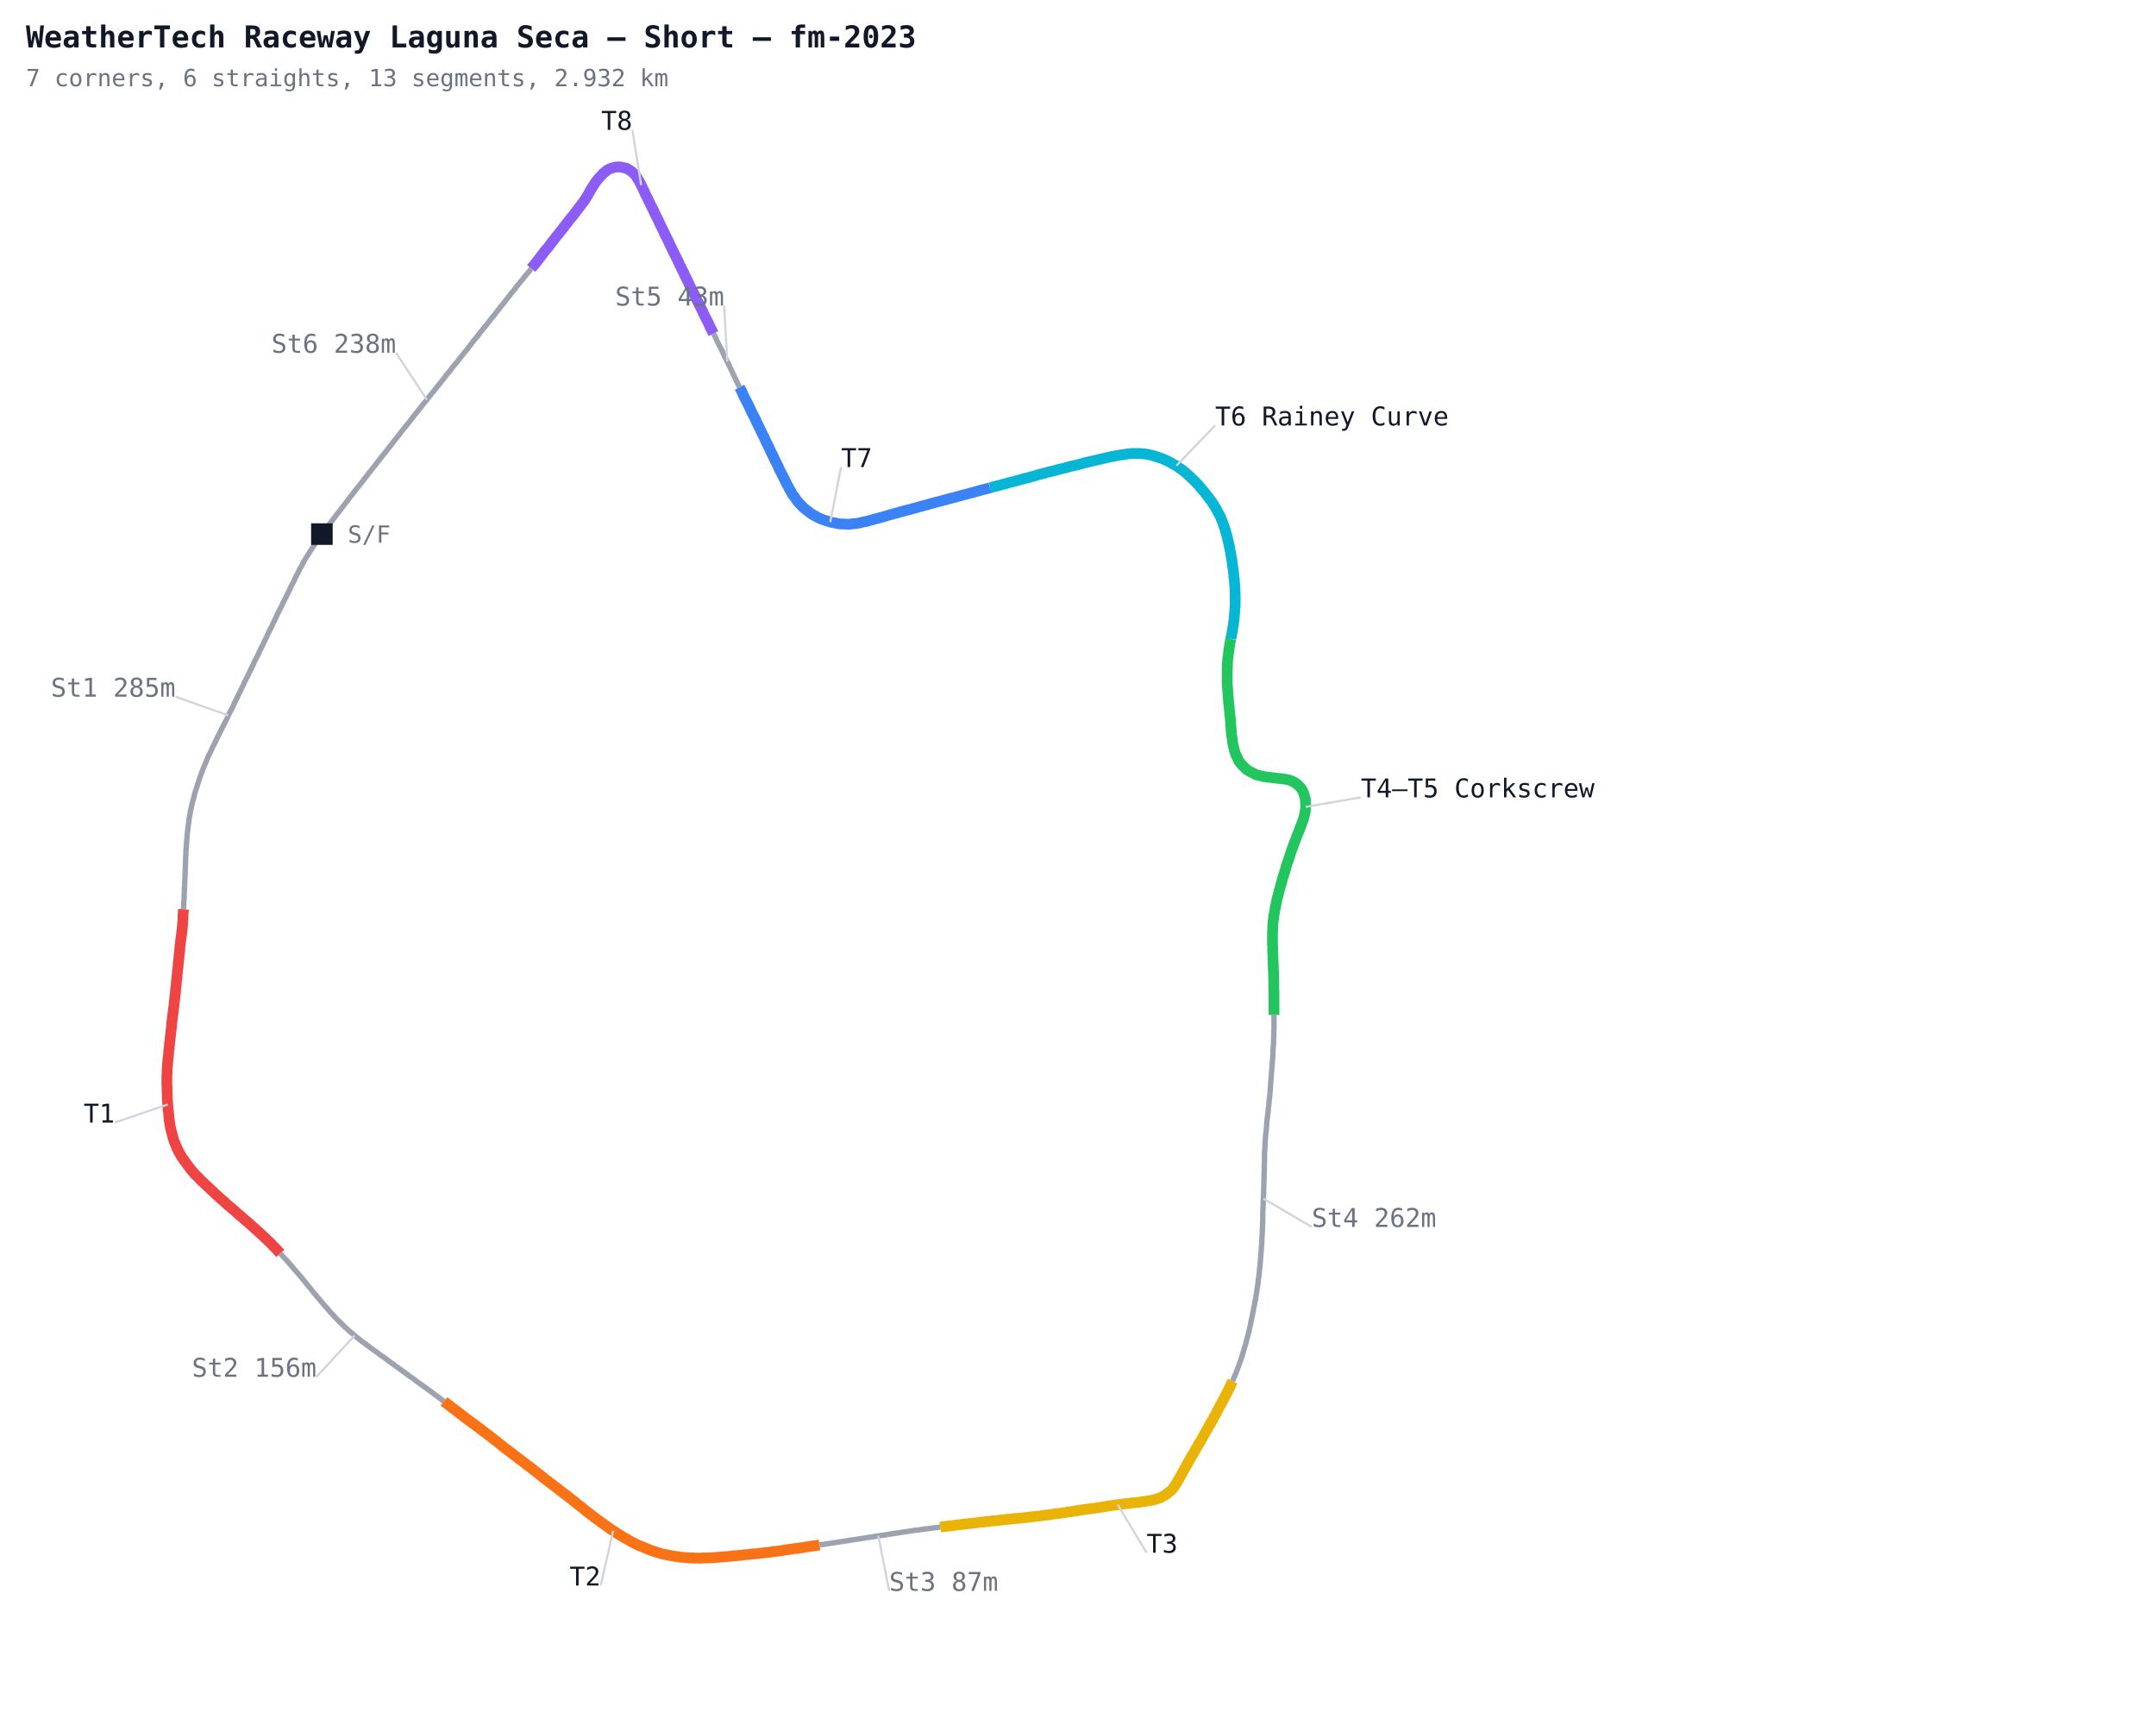
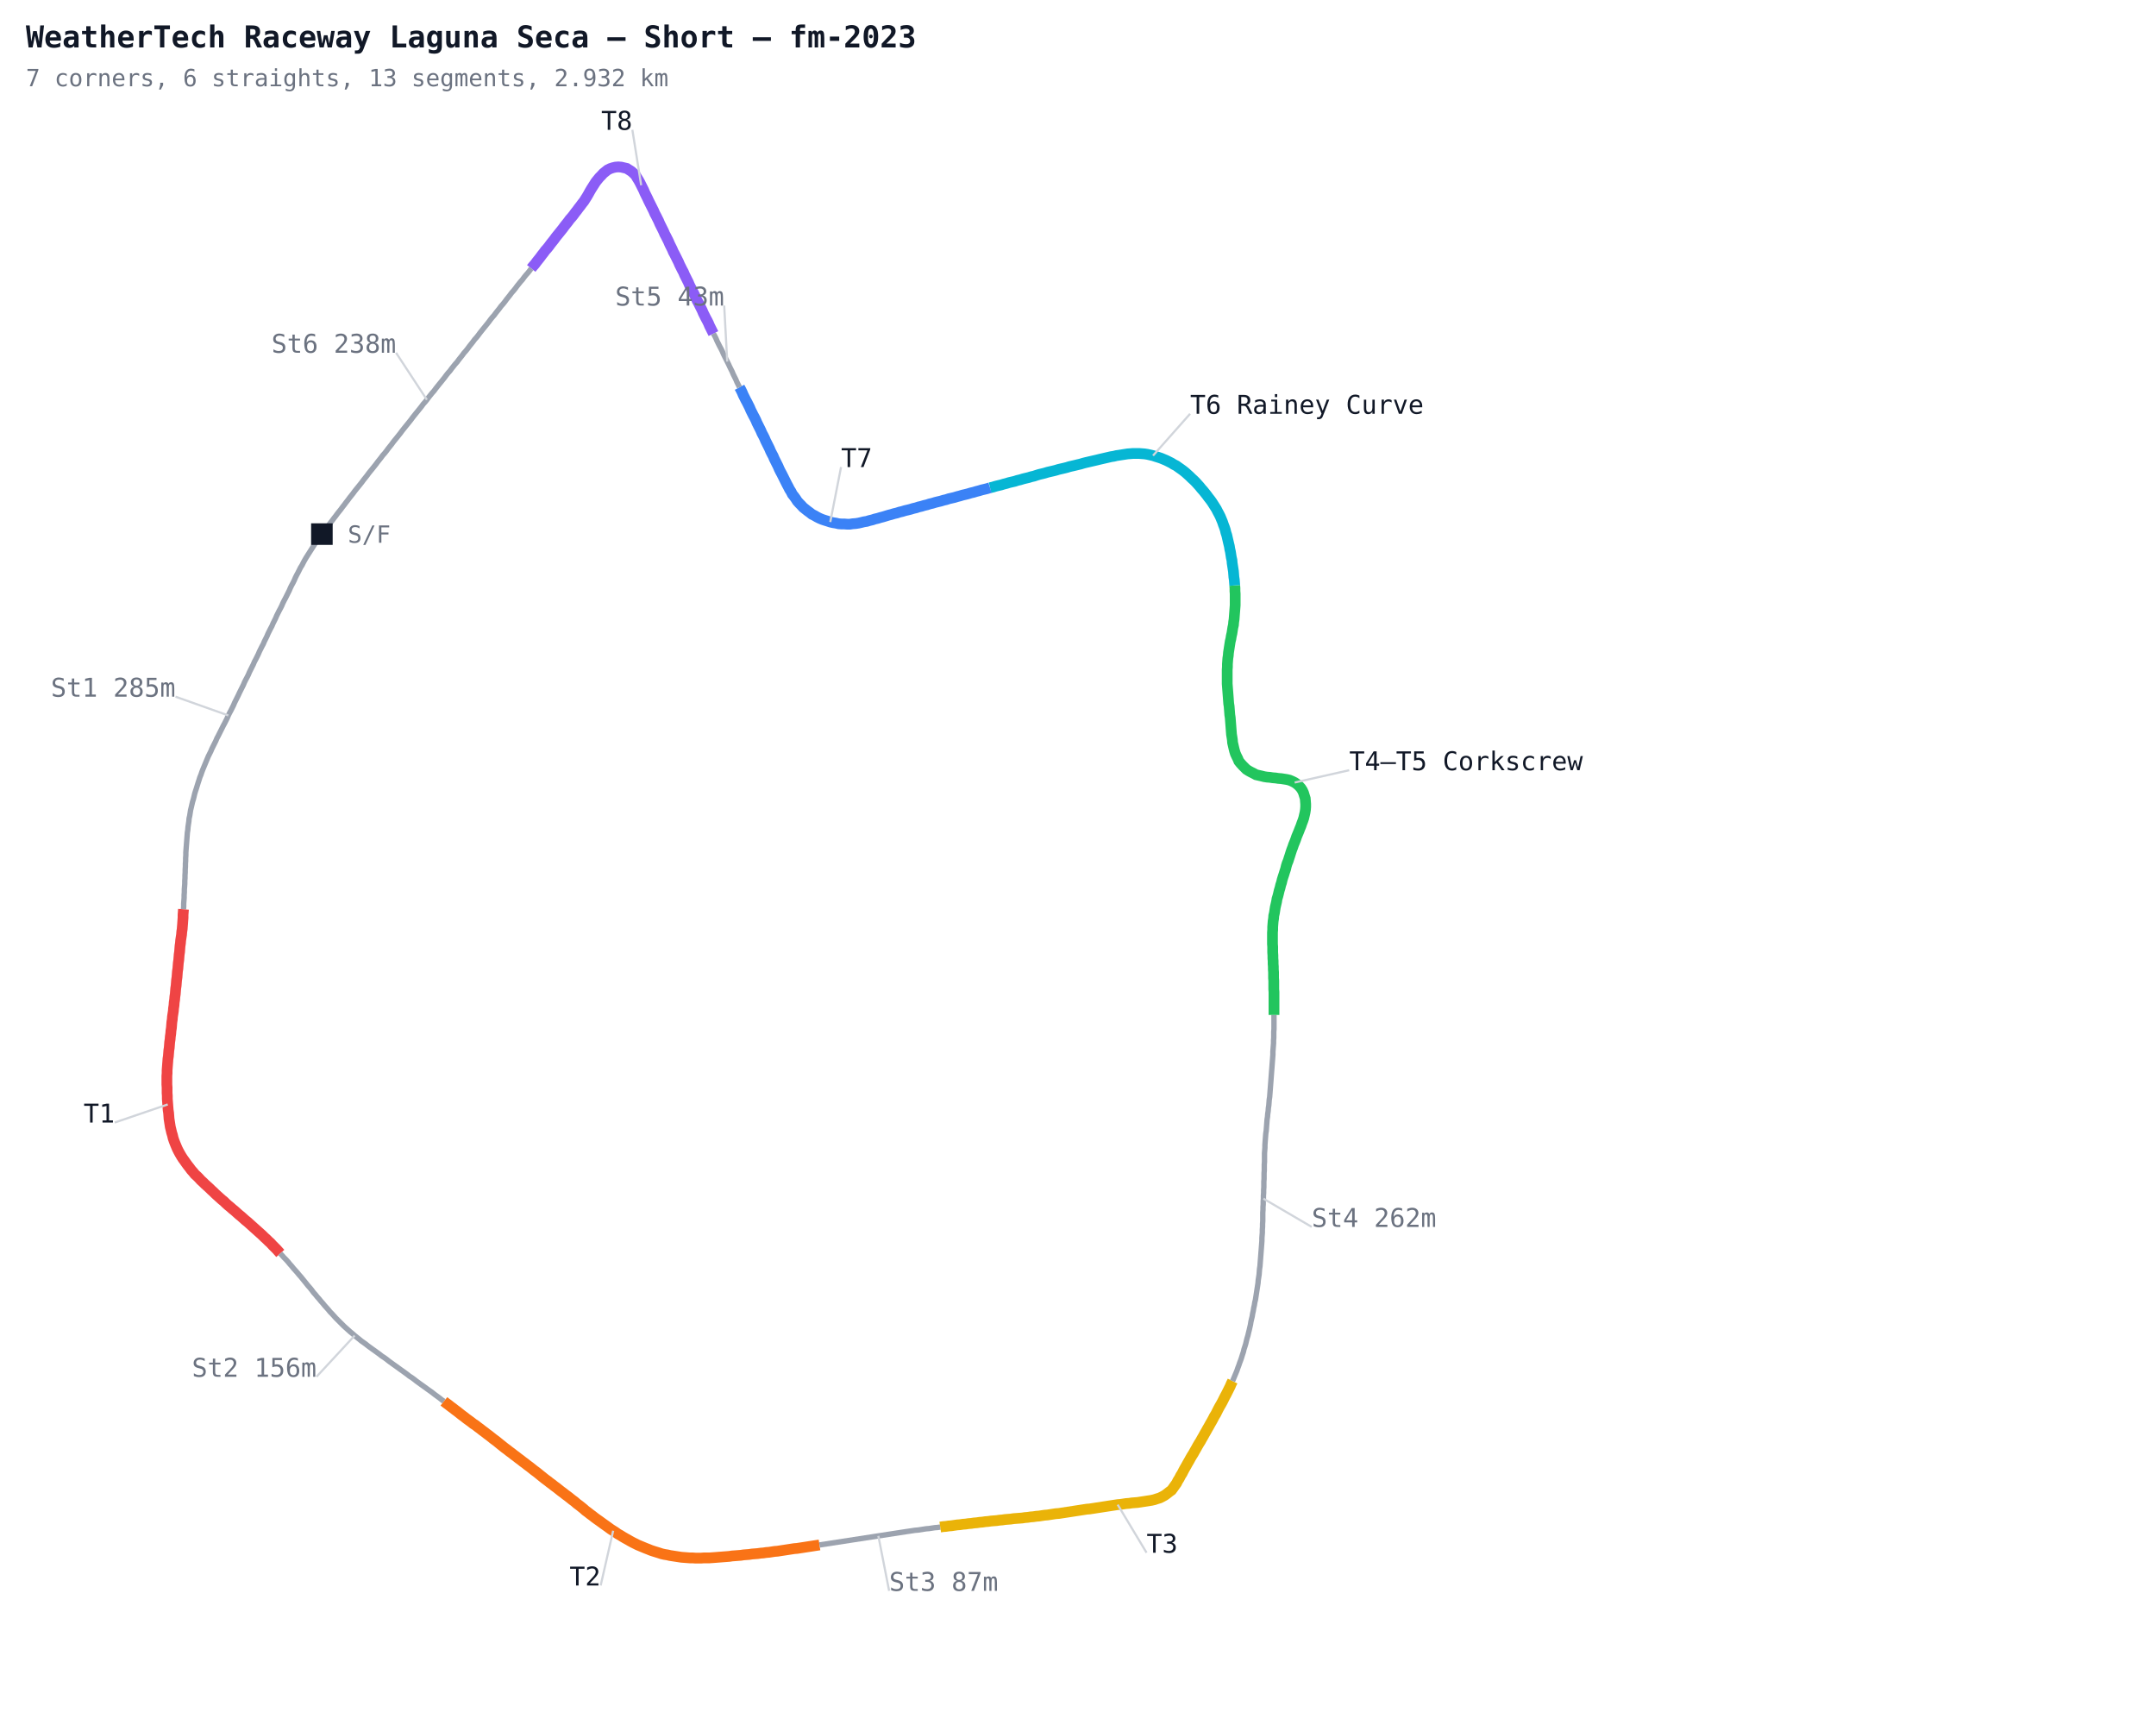
<svg xmlns="http://www.w3.org/2000/svg" width="1000" height="800" viewBox="0 0 1000 800">
  <defs>
    <style>
      .name { font-family: monospace; font-size: 12px; }
      .sector { font-family: monospace; font-size: 12px; fill: #7c3aed; font-weight: bold; }
      .title { font-family: monospace; font-size: 14px; fill: #111827; font-weight: bold; }
      .sub { font-family: monospace; font-size: 11px; fill: #6b7280; }
    </style>
  </defs>
  <rect width="1000" height="800" fill="#ffffff" />
  <polyline fill="none" stroke="#9ca3af" stroke-width="2.5" points="149.3,247.7 148.5,248.7 147.7,249.8 147.0,250.9 146.2,252.0 145.5,253.1 144.8,254.2 144.1,255.3 143.4,256.4 142.7,257.5 142.0,258.6 141.3,259.8 140.7,260.9 140.1,262.1 139.4,263.2 138.8,264.4 138.2,265.6 137.6,266.7 137.0,267.9 136.5,269.1 135.9,270.3 135.3,271.4 134.7,272.6 134.2,273.8 133.6,275.0 133.0,276.2 132.4,277.4 131.8,278.5 131.2,279.7 130.7,280.9 130.1,282.1 129.5,283.2 128.9,284.4 128.3,285.6 127.8,286.8 127.2,288.0 126.6,289.2 126.1,290.4 125.5,291.5 124.9,292.7 124.3,293.9 123.8,295.1 123.2,296.3 122.6,297.5 122.1,298.7 121.5,299.8 120.9,301.0 120.3,302.2 119.8,303.4 119.2,304.6 118.6,305.8 118.0,306.9 117.5,308.1 116.9,309.3 116.3,310.5 115.7,311.7 115.2,312.9 114.6,314.1 114.0,315.2 113.4,316.4 112.9,317.6 112.3,318.8 111.7,320.0 111.1,321.2 110.6,322.3 110.0,323.5 109.4,324.7 108.8,325.9 108.3,327.1 107.7,328.3 107.1,329.5 106.5,330.6 105.9,331.8 105.4,333.0 104.8,334.2 104.2,335.4 103.6,336.5 103.0,337.7 102.4,338.9 101.8,340.1 101.2,341.3 100.6,342.4 100.1,343.6 99.5,344.8 98.9,346.0 98.3,347.2 97.8,348.4 97.2,349.6 96.6,350.8 96.1,352.0 95.6,353.2 95.1,354.4 94.6,355.6 94.1,356.8 93.6,358.1 93.2,359.3 92.7,360.5 92.3,361.8 91.9,363.0 91.5,364.3 91.1,365.6 90.7,366.8 90.3,368.1 90.0,369.4 89.7,370.6 89.3,371.9 89.0,373.2 88.7,374.5 88.4,375.7 88.2,377.0 88.0,378.3 87.7,379.6 87.6,380.9 87.4,382.2 87.2,383.6 87.1,384.9 86.9,386.2 86.8,387.5 86.7,388.8 86.6,390.1 86.5,391.4 86.4,392.7 86.3,394.0 86.2,395.4 86.2,396.7 86.1,398.0 86.1,399.3 86.0,400.6 86.0,401.9 85.9,403.3 85.9,404.6 85.8,405.9 85.8,407.2 85.7,408.5 85.7,409.8 85.6,411.2 85.5,412.5 85.5,413.8 85.4,415.1 85.4,416.4 85.3,417.7 85.2,419.1 85.2,420.4 85.1,421.7" />
  <polyline fill="none" stroke="#ef4444" stroke-width="5" points="85.1,421.7 85.0,423.0 84.9,424.3 84.9,425.6 84.8,426.9 84.7,428.3 84.6,429.6 84.5,430.9 84.3,432.2 84.2,433.5 84.0,434.8 83.8,436.1 83.7,437.4 83.5,438.7 83.4,440.0 83.3,441.4 83.1,442.7 83.0,444.0 82.9,445.3 82.7,446.6 82.6,447.9 82.5,449.2 82.3,450.5 82.2,451.8 82.1,453.2 81.9,454.5 81.8,455.8 81.7,457.1 81.5,458.4 81.4,459.7 81.3,461.0 81.1,462.3 81.0,463.6 80.8,464.9 80.7,466.3 80.5,467.6 80.4,468.9 80.2,470.2 80.0,471.5 79.9,472.8 79.7,474.1 79.6,475.4 79.5,476.7 79.3,478.0 79.2,479.3 79.0,480.7 78.9,482.0 78.7,483.3 78.6,484.6 78.5,485.9 78.3,487.2 78.2,488.5 78.1,489.8 77.9,491.1 77.8,492.5 77.7,493.8 77.6,495.1 77.5,496.4 77.5,497.7 77.4,499.0 77.4,500.3 77.4,501.7 77.4,503.0 77.5,504.3 77.5,505.6 77.5,506.9 77.6,508.2 77.6,509.6 77.7,510.9 77.8,512.2 77.9,513.5 78.0,514.8 78.2,516.1 78.3,517.4 78.4,518.8 78.6,520.1 78.8,521.4 79.0,522.7 79.3,523.9 79.6,525.2 80.0,526.5 80.3,527.8 80.7,529.0 81.2,530.3 81.7,531.5 82.2,532.7 82.8,533.9 83.4,535.0 84.1,536.2 84.8,537.3 85.6,538.4 86.3,539.4 87.1,540.5 87.9,541.5 88.7,542.6 89.6,543.6 90.4,544.6 91.4,545.5 92.3,546.4 93.2,547.4 94.2,548.3 95.1,549.2 96.1,550.1 97.1,551.0 98.0,551.9 99.0,552.8 99.9,553.7 100.9,554.6 101.9,555.5 102.9,556.4 103.9,557.2 104.8,558.1 105.8,559.0 106.8,559.8 107.8,560.7 108.8,561.5 109.8,562.4 110.8,563.3 111.8,564.1 112.8,565.0 113.8,565.9 114.8,566.7 115.8,567.6 116.8,568.5 117.8,569.4 118.7,570.2 119.7,571.1 120.7,572.0 121.7,572.9 122.6,573.8 123.6,574.7 124.5,575.6 125.5,576.5 126.4,577.5 127.3,578.4 128.3,579.4 129.1,580.3 130.0,581.3" />
  <polyline fill="none" stroke="#9ca3af" stroke-width="2.5" points="130.0,581.3 130.9,582.3 131.8,583.3 132.7,584.2 133.6,585.2 134.4,586.2 135.3,587.2 136.1,588.2 137.0,589.2 137.9,590.2 138.7,591.2 139.6,592.2 140.4,593.2 141.3,594.3 142.1,595.3 142.9,596.3 143.8,597.3 144.6,598.3 145.4,599.4 146.3,600.4 147.1,601.4 148.0,602.4 148.8,603.4 149.7,604.4 150.5,605.4 151.4,606.4 152.3,607.4 153.1,608.4 154.0,609.3 154.9,610.3 155.8,611.3 156.7,612.2 157.7,613.2 158.6,614.1 159.5,615.0 160.5,615.9 161.5,616.8 162.5,617.7 163.5,618.5 164.5,619.4 165.5,620.2 166.5,621.0 167.6,621.9 168.6,622.6 169.7,623.4 170.7,624.2 171.8,625.0 172.9,625.8 173.9,626.5 175.0,627.3 176.1,628.1 177.1,628.9 178.2,629.6 179.3,630.4 180.3,631.2 181.4,632.0 182.5,632.8 183.5,633.5 184.6,634.3 185.7,635.1 186.7,635.8 187.8,636.6 188.9,637.4 189.9,638.2 191.0,638.9 192.1,639.7 193.1,640.5 194.2,641.3 195.3,642.1 196.3,642.8 197.4,643.6 198.5,644.4 199.5,645.1 200.6,645.9 201.6,646.7 202.7,647.5 203.8,648.3 204.8,649.1 205.9,649.9" />
  <polyline fill="none" stroke="#f97316" stroke-width="5" points="205.9,649.9 206.9,650.7 208.0,651.5 209.0,652.3 210.1,653.1 211.1,653.9 212.2,654.7 213.2,655.5 214.2,656.3 215.3,657.1 216.3,657.9 217.4,658.7 218.5,659.5 219.5,660.3 220.6,661.0 221.6,661.8 222.7,662.6 223.7,663.4 224.8,664.2 225.8,665.0 226.9,665.8 227.9,666.6 228.9,667.4 230.0,668.2 231.0,669.0 232.1,669.9 233.1,670.7 234.1,671.5 235.2,672.3 236.2,673.1 237.3,673.9 238.3,674.7 239.4,675.5 240.4,676.3 241.5,677.1 242.5,677.9 243.6,678.7 244.6,679.5 245.7,680.3 246.7,681.1 247.7,681.9 248.8,682.7 249.8,683.5 250.9,684.4 251.9,685.2 252.9,686.0 254.0,686.8 255.0,687.6 256.1,688.4 257.1,689.2 258.2,690.0 259.2,690.8 260.2,691.6 261.3,692.4 262.3,693.2 263.4,694.0 264.4,694.8 265.4,695.6 266.5,696.4 267.5,697.3 268.6,698.1 269.6,698.9 270.6,699.7 271.6,700.6 272.7,701.4 273.7,702.2 274.8,703.0 275.8,703.8 276.9,704.6 277.9,705.3 279.0,706.1 280.1,706.9 281.1,707.6 282.2,708.4 283.3,709.2 284.4,709.9 285.5,710.6 286.6,711.4 287.7,712.0 288.8,712.7 290.0,713.4 291.1,714.0 292.3,714.7 293.4,715.3 294.6,715.9 295.8,716.5 297.0,717.0 298.2,717.5 299.4,718.0 300.7,718.5 301.9,719.0 303.1,719.4 304.4,719.8 305.7,720.2 306.9,720.6 308.2,720.9 309.5,721.1 310.8,721.4 312.1,721.6 313.4,721.8 314.7,722.0 316.0,722.2 317.3,722.3 318.6,722.4 319.9,722.5 321.2,722.5 322.6,722.6 323.9,722.6 325.2,722.6 326.5,722.5 327.8,722.5 329.1,722.5 330.5,722.4 331.8,722.3 333.1,722.2 334.4,722.1 335.7,722.0 337.0,721.9 338.3,721.8 339.6,721.6 341.0,721.5 342.3,721.4 343.6,721.3 344.9,721.1 346.2,721.0 347.5,720.9 348.8,720.7 350.1,720.6 351.4,720.5 352.8,720.3 354.1,720.2 355.4,720.0 356.7,719.9 358.0,719.7 359.3,719.5 360.6,719.4 361.9,719.2 363.2,719.0 364.5,718.8 365.8,718.6 367.1,718.4 368.4,718.2 369.7,718.1 371.0,717.9 372.3,717.7 373.6,717.5 374.9,717.3 376.2,717.1 377.5,716.9 378.8,716.7 380.1,716.5" />
  <polyline fill="none" stroke="#9ca3af" stroke-width="2.5" points="380.1,716.5 381.4,716.3 382.7,716.1 384.0,715.9 385.3,715.7 386.6,715.5 387.9,715.3 389.2,715.1 390.5,714.9 391.8,714.7 393.1,714.5 394.4,714.3 395.7,714.1 397.0,713.9 398.3,713.7 399.6,713.5 400.9,713.3 402.2,713.1 403.5,712.9 404.8,712.7 406.1,712.5 407.4,712.3 408.7,712.1 410.0,711.9 411.3,711.7 412.6,711.5 413.9,711.3 415.2,711.1 416.5,710.9 417.8,710.7 419.1,710.5 420.4,710.3 421.8,710.1 423.1,709.9 424.4,709.7 425.7,709.6 427.0,709.4 428.3,709.2 429.6,709.0 430.9,708.9 432.2,708.7 433.5,708.5 434.8,708.4 436.1,708.2" />
  <polyline fill="none" stroke="#eab308" stroke-width="5" points="436.1,708.2 437.4,708.0 438.7,707.9 440.0,707.7 441.3,707.6 442.6,707.4 444.0,707.2 445.3,707.1 446.6,706.9 447.9,706.8 449.2,706.6 450.5,706.5 451.8,706.3 453.1,706.2 454.4,706.0 455.7,705.9 457.0,705.7 458.3,705.6 459.7,705.4 461.0,705.3 462.3,705.2 463.6,705.0 464.9,704.9 466.2,704.7 467.5,704.6 468.8,704.5 470.1,704.3 471.4,704.2 472.8,704.1 474.1,704.0 475.4,703.8 476.7,703.7 478.0,703.5 479.3,703.4 480.6,703.2 481.9,703.1 483.2,702.9 484.5,702.7 485.8,702.6 487.1,702.4 488.4,702.2 489.7,702.0 491.1,701.9 492.4,701.7 493.7,701.5 495.0,701.3 496.3,701.1 497.6,700.9 498.9,700.7 500.2,700.5 501.5,700.3 502.8,700.1 504.1,699.9 505.4,699.8 506.7,699.6 508.0,699.4 509.3,699.2 510.6,699.0 511.9,698.8 513.2,698.6 514.5,698.4 515.8,698.2 517.1,698.0 518.4,697.8 519.7,697.7 521.0,697.5 522.3,697.3 523.7,697.2 525.0,697.0 526.3,696.9 527.6,696.8 528.9,696.6 530.2,696.4 531.5,696.2 532.8,696.0 534.1,695.8 535.4,695.5 536.6,695.1 537.9,694.7 539.1,694.1 540.2,693.5 541.3,692.7 542.3,691.9 543.4,691.1 544.2,690.0 544.9,689.0 545.7,687.9 546.3,686.7 547.0,685.6 547.6,684.4 548.3,683.3 548.9,682.1 549.5,681.0 550.2,679.8 550.8,678.7 551.5,677.5 552.1,676.4 552.8,675.2 553.5,674.1 554.1,673.0 554.8,671.8 555.4,670.7 556.1,669.5 556.8,668.4 557.4,667.3 558.1,666.1 558.7,665.0 559.4,663.8 560.0,662.7 560.7,661.5 561.3,660.4 562.0,659.2 562.6,658.1 563.2,656.9 563.9,655.8 564.5,654.6 565.1,653.4 565.7,652.3 566.4,651.1 567.0,650.0 567.6,648.8 568.2,647.6 568.8,646.5 569.4,645.3 570.0,644.1 570.6,642.9 571.1,641.7 571.7,640.5" />
  <polyline fill="none" stroke="#9ca3af" stroke-width="2.5" points="571.7,640.5 572.2,639.3 572.7,638.1 573.2,636.9 573.7,635.7 574.1,634.5 574.6,633.2 575.0,632.0 575.5,630.7 575.9,629.5 576.3,628.2 576.7,627.0 577.0,625.7 577.4,624.5 577.8,623.2 578.1,621.9 578.4,620.7 578.8,619.4 579.1,618.1 579.4,616.9 579.7,615.6 580.0,614.3 580.2,613.0 580.5,611.7 580.8,610.5 581.0,609.2 581.3,607.9 581.5,606.6 581.8,605.3 582.0,604.0 582.3,602.8 582.5,601.5 582.7,600.2 582.9,598.9 583.1,597.6 583.3,596.3 583.5,595.0 583.6,593.7 583.8,592.4 584.0,591.1 584.1,589.8 584.2,588.5 584.4,587.2 584.5,585.9 584.6,584.6 584.7,583.3 584.8,582.0 584.9,580.7 585.0,579.4 585.1,578.1 585.2,576.8 585.3,575.5 585.3,574.2 585.4,572.9 585.5,571.6 585.5,570.3 585.6,568.9 585.6,567.6 585.7,566.3 585.7,565.0 585.7,563.7 585.7,562.4 585.8,561.1 585.8,559.8 585.9,558.5 585.9,557.2 586.0,555.9 586.0,554.6 586.1,553.2 586.1,551.9 586.2,550.6 586.2,549.3 586.2,548.0 586.3,546.7 586.3,545.4 586.3,544.1 586.4,542.8 586.4,541.5 586.4,540.1 586.5,538.8 586.5,537.5 586.5,536.2 586.5,534.9 586.6,533.6 586.7,532.3 586.7,531.0 586.8,529.6 586.9,528.3 587.0,527.0 587.1,525.7 587.3,524.4 587.4,523.1 587.5,521.8 587.6,520.5 587.7,519.2 587.9,517.9 588.0,516.6 588.2,515.3 588.3,513.9 588.5,512.6 588.6,511.3 588.7,510.0 588.9,508.7 589.0,507.4 589.1,506.1 589.2,504.8 589.3,503.5 589.4,502.2 589.5,500.9 589.6,499.5 589.7,498.2 589.8,496.9 589.9,495.6 590.0,494.3 590.1,493.0 590.2,491.7 590.3,490.4 590.4,489.1 590.4,487.7 590.5,486.4 590.6,485.1 590.7,483.8 590.7,482.5 590.8,481.2 590.8,479.9 590.8,478.5 590.9,477.2 590.9,475.9 590.9,474.6 590.9,473.3 590.9,472.0 590.9,470.7" />
-   <polyline fill="none" stroke="#22c55e" stroke-width="5" points="590.9,470.7 590.9,469.3 590.9,468.0 590.9,466.7 590.9,465.4 590.9,464.1 590.9,462.8 590.9,461.5 590.9,460.1 590.8,458.8 590.8,457.5 590.8,456.2 590.8,454.9 590.7,453.6 590.7,452.3 590.7,450.9 590.6,449.6 590.6,448.3 590.5,447.0 590.5,445.7 590.4,444.4 590.4,443.1 590.3,441.7 590.3,440.4 590.3,439.1 590.2,437.8 590.2,436.5 590.2,435.2 590.2,433.9 590.2,432.5 590.3,431.2 590.3,429.9 590.4,428.6 590.5,427.3 590.7,426.0 590.8,424.7 591.1,423.4 591.3,422.1 591.5,420.8 591.8,419.5 592.1,418.2 592.3,416.9 592.7,415.6 593.0,414.4 593.3,413.1 593.7,411.8 594.0,410.5 594.4,409.3 594.7,408.0 595.1,406.7 595.5,405.5 595.9,404.2 596.3,403.0 596.6,401.7 597.0,400.4 597.5,399.2 597.9,397.9 598.3,396.7 598.7,395.4 599.1,394.2 599.6,392.9 600.0,391.7 600.5,390.5 601.0,389.2 601.4,388.0 601.9,386.8 602.4,385.6 602.9,384.3 603.4,383.1 603.8,381.9 604.3,380.6 604.7,379.4 605.0,378.1 605.3,376.8 605.5,375.5 605.6,374.2 605.6,372.9 605.5,371.6 605.4,370.3 605.0,369.0 604.6,367.7 604.1,366.6 603.4,365.5 602.5,364.5 601.5,363.6 600.5,362.9 599.3,362.3 598.1,361.8 596.8,361.5 595.5,361.3 594.2,361.1 592.9,361.0 591.6,360.8 590.3,360.7 589.0,360.5 587.7,360.4 586.4,360.2 585.2,359.9 583.9,359.6 582.6,359.3 581.5,358.7 580.3,358.1 579.2,357.5 578.1,356.8 577.2,355.9 576.3,355.0 575.4,354.0 574.6,353.0 574.1,351.8 573.5,350.6 573.0,349.5 572.6,348.2 572.3,347.0 572.0,345.7 571.7,344.4 571.6,343.1 571.4,341.8 571.2,340.6 571.1,339.3 571.0,338.0 570.9,336.7 570.8,335.4 570.7,334.1 570.6,332.8 570.4,331.5 570.3,330.2 570.2,328.9 570.1,327.6 569.9,326.3 569.8,325.0 569.7,323.6 569.6,322.3 569.5,321.0 569.4,319.7 569.3,318.4 569.2,317.1 569.2,315.8 569.2,314.5 569.2,313.2 569.2,311.9 569.2,310.6 569.3,309.3 569.3,308.0 569.4,306.6 569.5,305.3 569.7,304.0 569.8,302.7 570.0,301.4 570.2,300.1 570.4,298.8 570.6,297.5 570.9,296.3" />
-   <polyline fill="none" stroke="#06b6d4" stroke-width="5" points="570.9,296.3 571.1,295.0 571.4,293.7 571.6,292.4 571.8,291.1 572.1,289.8 572.2,288.5 572.4,287.2 572.5,285.9 572.6,284.6 572.7,283.3 572.8,282.0 572.9,280.7 572.9,279.4 572.9,278.0 572.9,276.7 572.9,275.4 572.8,274.1 572.8,272.8 572.7,271.5 572.6,270.2 572.5,268.9 572.3,267.6 572.2,266.3 572.1,265.0 571.9,263.7 571.7,262.4 571.5,261.1 571.4,259.8 571.1,258.5 570.9,257.2 570.7,255.9 570.4,254.6 570.2,253.3 569.9,252.1 569.6,250.8 569.3,249.5 569.0,248.2 568.6,247.0 568.3,245.7 567.9,244.5 567.4,243.2 567.0,242.0 566.5,240.8 566.0,239.6 565.4,238.4 564.8,237.3 564.2,236.1 563.5,235.0 562.8,233.9 562.1,232.8 561.3,231.7 560.5,230.7 559.7,229.6 558.9,228.6 558.1,227.6 557.2,226.6 556.4,225.6 555.5,224.6 554.6,223.6 553.7,222.7 552.7,221.8 551.8,220.9 550.8,220.0 549.8,219.1 548.8,218.3 547.7,217.5 546.7,216.8 545.6,216.0 544.4,215.4 543.3,214.7 542.1,214.1 540.9,213.5 539.7,213.0 538.5,212.5 537.3,212.1 536.0,211.7 534.8,211.3 533.5,211.0 532.2,210.7 530.9,210.5 529.6,210.4 528.3,210.3 527.0,210.3 525.6,210.3 524.3,210.4 523.0,210.5 521.7,210.7 520.4,210.9 519.1,211.1 517.8,211.3 516.6,211.6 515.3,211.8 514.0,212.1 512.7,212.4 511.4,212.7 510.1,213.0 508.9,213.3 507.6,213.6 506.3,213.9 505.0,214.2 503.7,214.5 502.5,214.8 501.2,215.2 499.9,215.5 498.7,215.8 497.4,216.1 496.1,216.4 494.8,216.8 493.6,217.1 492.3,217.4 491.0,217.7 489.7,218.1 488.5,218.4 487.2,218.7 485.9,219.0 484.6,219.4 483.4,219.7 482.1,220.0 480.8,220.4 479.6,220.8 478.3,221.1 477.0,221.5 475.7,221.8 474.5,222.1 473.2,222.5 471.9,222.8 470.7,223.2 469.4,223.5 468.1,223.8 466.8,224.2 465.6,224.5 464.3,224.9 463.0,225.2 461.8,225.5 460.5,225.9 459.2,226.2" />
+   <polyline fill="none" stroke="#22c55e" stroke-width="5" points="590.9,470.7 590.9,469.3 590.9,468.0 590.9,466.7 590.9,465.4 590.9,464.1 590.9,462.8 590.9,461.5 590.9,460.1 590.8,458.8 590.8,457.5 590.8,456.2 590.8,454.9 590.7,453.6 590.7,452.3 590.7,450.9 590.6,449.6 590.6,448.3 590.5,447.0 590.5,445.7 590.4,444.4 590.4,443.1 590.3,441.7 590.3,440.4 590.3,439.1 590.2,437.8 590.2,436.5 590.2,435.2 590.2,433.9 590.2,432.5 590.3,431.2 590.3,429.9 590.4,428.6 590.5,427.3 590.7,426.0 590.8,424.7 591.1,423.4 591.3,422.1 591.5,420.8 591.8,419.5 592.1,418.2 592.3,416.9 592.7,415.6 593.0,414.4 593.3,413.1 593.7,411.8 594.0,410.5 594.4,409.3 594.7,408.0 595.1,406.7 595.5,405.5 595.9,404.2 596.3,403.0 596.6,401.7 597.0,400.4 597.5,399.2 597.9,397.9 598.3,396.7 598.7,395.4 599.1,394.2 599.6,392.9 600.0,391.7 600.5,390.5 601.0,389.2 601.4,388.0 601.9,386.8 602.4,385.6 602.9,384.3 603.4,383.1 603.8,381.9 604.3,380.6 604.7,379.4 605.0,378.1 605.3,376.8 605.5,375.5 605.6,374.2 605.6,372.9 605.5,371.6 605.4,370.3 605.0,369.0 604.6,367.7 604.1,366.6 603.4,365.5 602.5,364.5 601.5,363.6 600.5,362.9 599.3,362.3 598.1,361.8 596.8,361.5 595.5,361.3 594.2,361.1 592.9,361.0 591.6,360.8 590.3,360.7 589.0,360.5 587.7,360.4 586.4,360.2 585.2,359.9 583.9,359.6 582.6,359.3 581.5,358.7 580.3,358.1 579.2,357.5 578.1,356.8 577.2,355.9 576.3,355.0 575.4,354.0 574.6,353.0 574.1,351.8 573.5,350.6 573.0,349.5 572.6,348.2 572.3,347.0 572.0,345.7 571.7,344.4 571.6,343.1 571.4,341.8 571.2,340.6 571.1,339.3 571.0,338.0 570.9,336.7 570.8,335.4 570.7,334.1 570.6,332.8 570.4,331.5 570.3,330.2 570.2,328.9 570.1,327.6 569.9,326.3 569.8,325.0 569.7,323.6 569.6,322.3 569.5,321.0 569.4,319.7 569.3,318.4 569.2,317.1 569.2,315.8 569.2,314.5 569.2,313.2 569.2,311.9 569.2,310.6 569.3,309.3 569.3,308.0 569.4,306.6 569.5,305.3 569.7,304.0 569.8,302.7 570.0,301.4 570.2,300.1 570.4,298.8 570.6,297.5 570.9,296.3 571.1,295.0 571.4,293.7 571.6,292.4 571.8,291.1 572.1,289.8 572.2,288.5 572.4,287.2 572.5,285.9 572.6,284.6 572.7,283.3 572.8,282.0 572.9,280.7 572.9,279.4 572.9,278.0 572.9,276.7 572.9,275.4 572.8,274.1 572.8,272.8 572.7,271.5" />
+   <polyline fill="none" stroke="#06b6d4" stroke-width="5" points="572.7,271.5 572.6,270.2 572.5,268.9 572.3,267.6 572.2,266.3 572.1,265.0 571.9,263.7 571.7,262.4 571.5,261.1 571.4,259.8 571.1,258.5 570.9,257.2 570.7,255.9 570.4,254.6 570.2,253.3 569.9,252.1 569.6,250.8 569.3,249.5 569.0,248.2 568.6,247.0 568.3,245.7 567.9,244.5 567.4,243.2 567.0,242.0 566.5,240.8 566.0,239.6 565.4,238.4 564.8,237.3 564.2,236.1 563.5,235.0 562.8,233.9 562.1,232.8 561.3,231.7 560.5,230.7 559.7,229.6 558.9,228.6 558.1,227.6 557.2,226.6 556.4,225.6 555.5,224.6 554.6,223.6 553.7,222.7 552.7,221.8 551.8,220.9 550.8,220.0 549.8,219.1 548.8,218.3 547.7,217.5 546.7,216.8 545.6,216.0 544.4,215.4 543.3,214.7 542.1,214.1 540.9,213.5 539.7,213.0 538.5,212.5 537.3,212.1 536.0,211.7 534.8,211.3 533.5,211.0 532.2,210.7 530.9,210.5 529.6,210.4 528.3,210.3 527.0,210.3 525.6,210.3 524.3,210.4 523.0,210.5 521.7,210.7 520.4,210.9 519.1,211.1 517.8,211.3 516.6,211.6 515.3,211.8 514.0,212.1 512.7,212.4 511.4,212.7 510.1,213.0 508.9,213.3 507.6,213.6 506.3,213.9 505.0,214.2 503.7,214.5 502.5,214.8 501.2,215.2 499.9,215.5 498.7,215.8 497.4,216.1 496.1,216.4 494.8,216.8 493.6,217.1 492.3,217.4 491.0,217.7 489.7,218.1 488.5,218.4 487.2,218.7 485.9,219.0 484.6,219.4 483.4,219.7 482.1,220.0 480.8,220.4 479.6,220.8 478.3,221.1 477.0,221.5 475.7,221.8 474.5,222.1 473.2,222.5 471.9,222.8 470.7,223.2 469.4,223.5 468.1,223.8 466.8,224.2 465.6,224.5 464.3,224.9 463.0,225.2 461.8,225.5 460.5,225.9 459.2,226.2" />
  <polyline fill="none" stroke="#3b82f6" stroke-width="5" points="459.2,226.2 457.9,226.6 456.7,226.9 455.4,227.2 454.1,227.6 452.9,227.9 451.6,228.3 450.3,228.6 449.0,229.0 447.8,229.3 446.5,229.6 445.2,230.0 444.0,230.3 442.7,230.7 441.4,231.0 440.1,231.3 438.9,231.7 437.6,232.0 436.3,232.4 435.0,232.7 433.8,233.0 432.5,233.4 431.2,233.7 430.0,234.1 428.7,234.4 427.4,234.8 426.1,235.1 424.9,235.5 423.6,235.8 422.3,236.2 421.1,236.5 419.8,236.8 418.5,237.2 417.2,237.5 416.0,237.9 414.7,238.2 413.4,238.6 412.2,238.9 410.9,239.3 409.6,239.7 408.4,240.0 407.1,240.4 405.8,240.7 404.6,241.1 403.3,241.4 402.0,241.8 400.7,242.0 399.5,242.3 398.2,242.6 396.9,242.8 395.5,242.9 394.2,243.1 392.9,243.1 391.6,243.0 390.3,243.0 389.0,242.9 387.7,242.6 386.4,242.4 385.1,242.1 383.9,241.7 382.6,241.3 381.4,240.9 380.2,240.4 379.0,239.8 377.8,239.1 376.6,238.5 375.6,237.7 374.5,236.9 373.5,236.1 372.5,235.3 371.6,234.3 370.7,233.4 369.8,232.4 369.1,231.3 368.3,230.2 367.5,229.2 366.9,228.0 366.2,226.9 365.6,225.7 365.0,224.6 364.4,223.4 363.8,222.2 363.2,221.0 362.6,219.8 362.0,218.7 361.4,217.5 360.9,216.3 360.3,215.1 359.7,213.9 359.1,212.7 358.6,211.5 358.0,210.4 357.4,209.2 356.9,208.0 356.3,206.8 355.7,205.6 355.1,204.4 354.6,203.2 354.0,202.0 353.4,200.9 352.9,199.7 352.3,198.5 351.7,197.3 351.1,196.1 350.6,194.9 350.0,193.7 349.4,192.6 348.8,191.4 348.2,190.2 347.7,189.0 347.1,187.8 346.5,186.6 345.9,185.5 345.3,184.3 344.7,183.1 344.2,181.9 343.6,180.7 343.0,179.6" />
  <polyline fill="none" stroke="#9ca3af" stroke-width="2.5" points="343.0,179.6 342.4,178.4 341.8,177.2 341.3,176.0 340.7,174.8 340.1,173.6 339.6,172.4 339.0,171.2 338.4,170.0 337.9,168.9 337.3,167.7 336.7,166.5 336.1,165.3 335.5,164.1 335.0,162.9 334.4,161.7 333.8,160.6 333.2,159.4 332.6,158.2 332.1,157.0 331.5,155.8 330.9,154.7" />
  <polyline fill="none" stroke="#8b5cf6" stroke-width="5" points="330.9,154.7 330.3,153.5 329.7,152.3 329.1,151.1 328.6,149.9 328.0,148.7 327.4,147.6 326.8,146.4 326.2,145.2 325.7,144.0 325.1,142.8 324.5,141.6 323.9,140.4 323.3,139.3 322.8,138.1 322.2,136.9 321.6,135.7 321.0,134.5 320.4,133.4 319.8,132.2 319.3,131.0 318.7,129.8 318.1,128.6 317.5,127.4 317.0,126.2 316.4,125.1 315.8,123.9 315.2,122.7 314.7,121.5 314.1,120.3 313.5,119.1 312.9,117.9 312.3,116.8 311.8,115.6 311.2,114.4 310.6,113.2 310.1,112.0 309.5,110.8 308.9,109.6 308.3,108.5 307.8,107.3 307.2,106.1 306.6,104.9 306.0,103.7 305.5,102.5 304.9,101.3 304.3,100.1 303.7,99.0 303.2,97.8 302.6,96.6 302.0,95.4 301.4,94.2 300.8,93.0 300.3,91.9 299.7,90.7 299.1,89.5 298.6,88.3 298.0,87.1 297.4,85.9 296.8,84.7 296.2,83.6 295.5,82.5 294.8,81.3 293.9,80.4 292.9,79.5 291.8,78.8 290.7,78.1 289.4,77.8 288.1,77.5 286.8,77.4 285.5,77.5 284.2,77.8 283.0,78.2 281.8,78.8 280.8,79.6 279.8,80.4 278.9,81.4 278.0,82.3 277.1,83.4 276.3,84.4 275.6,85.5 274.9,86.6 274.2,87.7 273.5,88.9 272.9,90.0 272.2,91.2 271.5,92.3 270.8,93.4 270.0,94.4 269.2,95.5 268.4,96.5 267.6,97.6 266.8,98.6 266.0,99.7 265.2,100.7 264.3,101.7 263.5,102.8 262.7,103.8 261.9,104.8 261.1,105.9 260.3,106.9 259.5,107.9 258.6,109.0 257.8,110.0 257.0,111.1 256.2,112.1 255.4,113.1 254.6,114.2 253.8,115.2 252.9,116.2 252.1,117.3 251.3,118.3 250.5,119.4 249.7,120.4 248.9,121.4 248.1,122.5 247.2,123.5 246.4,124.5" />
  <polyline fill="none" stroke="#9ca3af" stroke-width="2.5" points="246.4,124.5 245.6,125.6 244.8,126.6 243.9,127.6 243.1,128.6 242.3,129.7 241.4,130.7 240.6,131.7 239.8,132.7 239.0,133.8 238.2,134.8 237.3,135.8 236.5,136.9 235.7,137.9 234.9,138.9 234.1,140.0 233.3,141.0 232.4,142.0 231.6,143.1 230.8,144.1 230.0,145.1 229.2,146.2 228.3,147.2 227.5,148.2 226.7,149.3 225.9,150.3 225.1,151.3 224.2,152.4 223.4,153.4 222.6,154.4 221.8,155.5 221.0,156.5 220.1,157.5 219.3,158.6 218.5,159.6 217.7,160.6 216.9,161.7 216.1,162.7 215.2,163.7 214.4,164.8 213.6,165.8 212.8,166.8 212.0,167.9 211.1,168.9 210.3,169.9 209.5,170.9 208.7,172.0 207.8,173.0 207.0,174.0 206.2,175.1 205.4,176.1 204.6,177.1 203.7,178.2 202.9,179.2 202.1,180.2 201.3,181.3 200.4,182.3 199.6,183.3 198.8,184.3 198.0,185.4 197.2,186.4 196.3,187.4 195.5,188.5 194.7,189.5 193.9,190.5 193.0,191.6 192.2,192.6 191.4,193.6 190.6,194.7 189.8,195.7 189.0,196.7 188.1,197.8 187.3,198.8 186.5,199.8 185.7,200.9 184.9,201.9 184.1,202.9 183.2,204.0 182.4,205.0 181.6,206.1 180.8,207.1 180.0,208.1 179.2,209.2 178.4,210.2 177.5,211.2 176.7,212.3 175.9,213.3 175.1,214.3 174.3,215.4 173.5,216.4 172.7,217.4 171.8,218.5 171.0,219.5 170.2,220.6 169.4,221.6 168.6,222.6 167.8,223.7 167.0,224.7 166.2,225.7 165.3,226.8 164.5,227.8 163.7,228.9 162.9,229.9 162.1,230.9 161.3,232.0 160.5,233.0 159.7,234.1 158.9,235.1 158.1,236.2 157.3,237.2 156.5,238.2 155.7,239.3 154.9,240.3 154.1,241.4 153.3,242.4 152.5,243.5 151.7,244.5 150.9,245.6 150.1,246.6" />
  <line x1="105.9" y1="331.8" x2="81.4" y2="323.1" stroke="#d1d5db" stroke-width="1" />
  <text x="81.4" y="323.1" text-anchor="end" class="name" fill="#6b7280">St1 285m</text>
  <line x1="77.8" y1="512.2" x2="53.2" y2="520.6" stroke="#d1d5db" stroke-width="1" />
  <text x="53.2" y="520.6" text-anchor="end" class="name" fill="#111827">T1</text>
  <line x1="164.5" y1="619.4" x2="146.8" y2="638.5" stroke="#d1d5db" stroke-width="1" />
  <text x="146.8" y="638.5" text-anchor="end" class="name" fill="#6b7280">St2 156m</text>
  <line x1="284.4" y1="709.9" x2="278.6" y2="735.3" stroke="#d1d5db" stroke-width="1" />
  <text x="278.6" y="735.3" text-anchor="end" class="name" fill="#111827">T2</text>
  <line x1="407.4" y1="712.3" x2="412.4" y2="737.8" stroke="#d1d5db" stroke-width="1" />
  <text x="412.4" y="737.8" text-anchor="start" class="name" fill="#6b7280">St3 87m</text>
  <line x1="518.4" y1="697.8" x2="531.8" y2="720.1" stroke="#d1d5db" stroke-width="1" />
  <text x="531.8" y="720.1" text-anchor="start" class="name" fill="#111827">T3</text>
  <line x1="586.0" y1="555.9" x2="608.4" y2="569.0" stroke="#d1d5db" stroke-width="1" />
  <text x="608.4" y="569.0" text-anchor="start" class="name" fill="#6b7280">St4 262m</text>
-   <line x1="605.6" y1="374.2" x2="631.2" y2="369.8" stroke="#d1d5db" stroke-width="1" />
-   <text x="631.2" y="369.8" text-anchor="start" class="name" fill="#111827">T4–T5 Corkscrew</text>
-   <line x1="545.6" y1="216.0" x2="563.6" y2="197.3" stroke="#d1d5db" stroke-width="1" />
-   <text x="563.6" y="197.3" text-anchor="start" class="name" fill="#111827">T6 Rainey Curve</text>
+   <line x1="600.5" y1="362.9" x2="625.8" y2="357.2" stroke="#d1d5db" stroke-width="1" />
+   <text x="625.8" y="357.2" text-anchor="start" class="name" fill="#111827">T4–T5 Corkscrew</text>
+   <line x1="534.8" y1="211.3" x2="552.0" y2="191.9" stroke="#d1d5db" stroke-width="1" />
+   <text x="552.0" y="191.9" text-anchor="start" class="name" fill="#111827">T6 Rainey Curve</text>
  <line x1="385.1" y1="242.1" x2="390.1" y2="216.6" stroke="#d1d5db" stroke-width="1" />
  <text x="390.1" y="216.6" text-anchor="start" class="name" fill="#111827">T7</text>
  <line x1="337.3" y1="167.7" x2="335.9" y2="141.7" stroke="#d1d5db" stroke-width="1" />
  <text x="335.9" y="141.7" text-anchor="end" class="name" fill="#6b7280">St5 43m</text>
  <line x1="297.4" y1="85.9" x2="293.3" y2="60.2" stroke="#d1d5db" stroke-width="1" />
  <text x="293.3" y="60.2" text-anchor="end" class="name" fill="#111827">T8</text>
  <line x1="198.0" y1="185.4" x2="183.7" y2="163.6" stroke="#d1d5db" stroke-width="1" />
  <text x="183.7" y="163.6" text-anchor="end" class="name" fill="#6b7280">St6 238m</text>
  <rect x="144.3" y="242.7" width="10" height="10" fill="#111827" />
  <text x="161.3" y="251.7" class="sub">S/F</text>
  <text class="title" x="12" y="22">WeatherTech Raceway Laguna Seca — Short — fm-2023</text>
  <text class="sub" x="12" y="40">7 corners, 6 straights, 13 segments, 2.932 km</text>
</svg>
